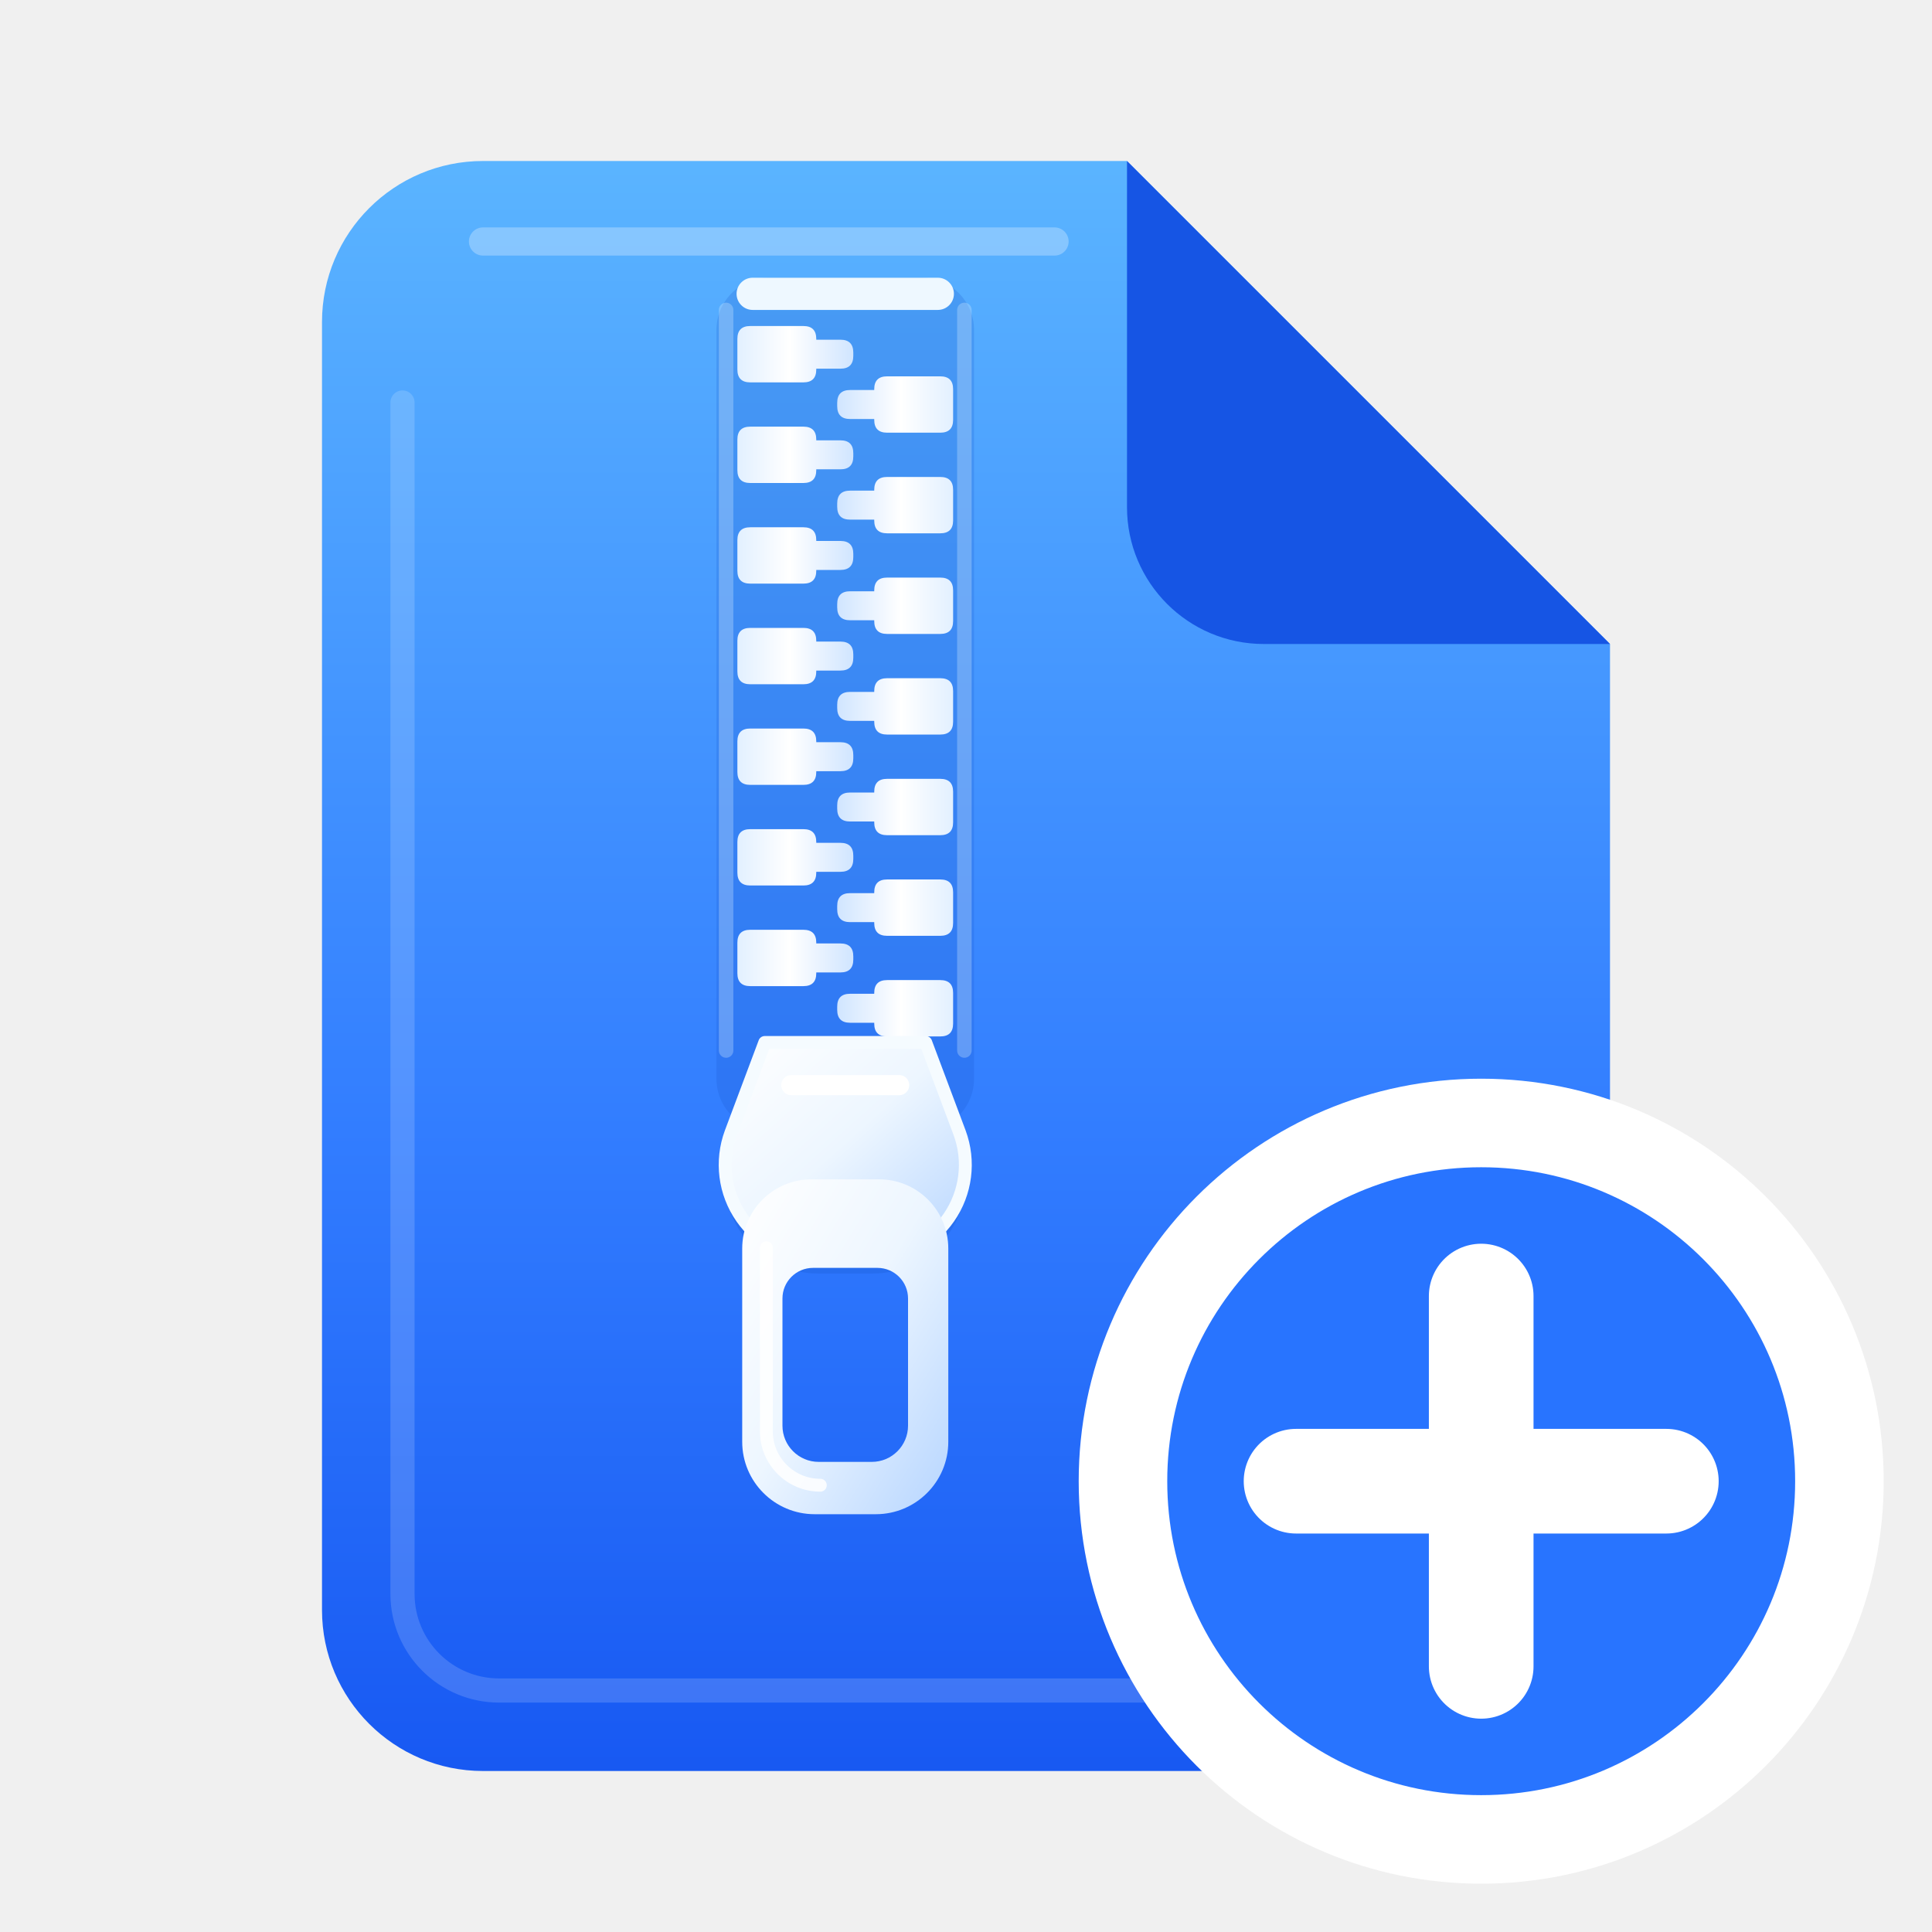
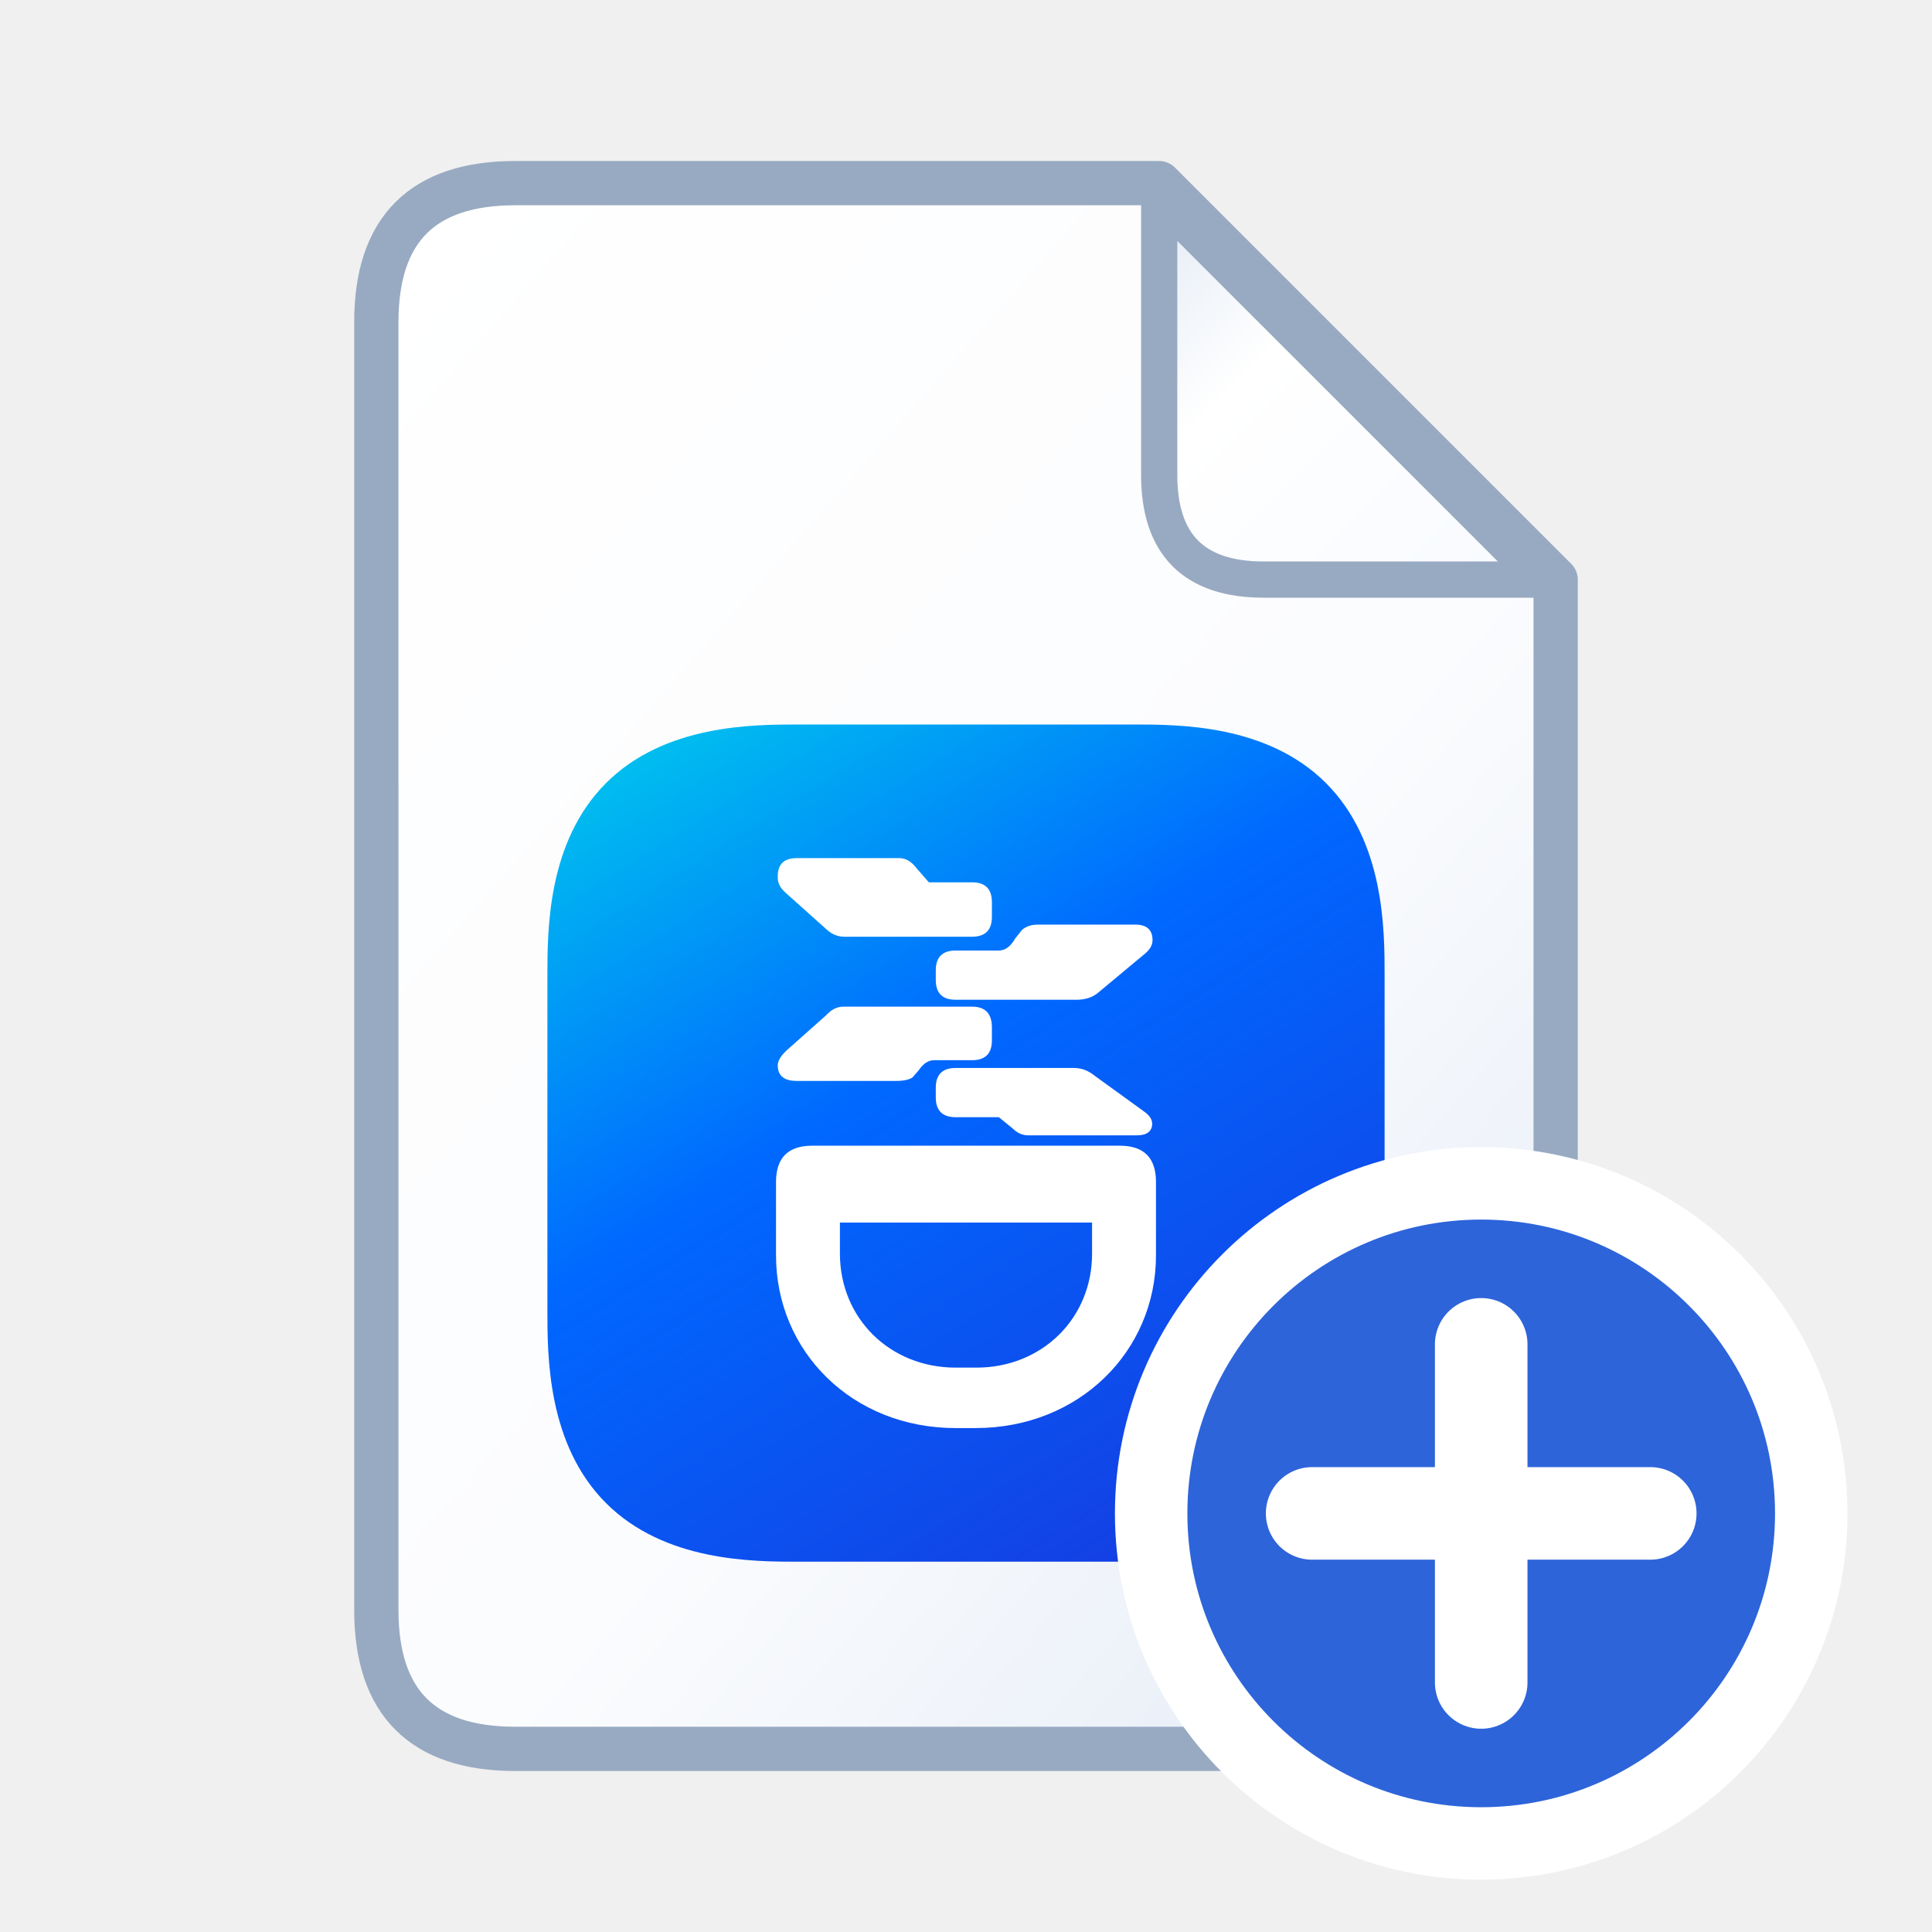
<svg xmlns="http://www.w3.org/2000/svg" width="24" height="24" viewBox="0 0 24 24" fill="none" stroke="#eceef3" stroke-width="1.5" stroke-linecap="round" stroke-linejoin="round">
  <defs>
-     <linearGradient id="sky" x2="0" y2="1">
-       <stop stop-color="#c1edff" />
-       <stop offset="1" stop-color="#85d3fb" />
+     <linearGradient id="archive-brand-blue" x1=".15" y1="0" x2=".78" y2="1">
+       <stop stop-color="#00beef" />
+       <stop offset=".42" stop-color="#0068ff" />
+       <stop offset="1" stop-color="#153de2" />
    </linearGradient>
-     <linearGradient id="blue" x2="0" y2="1">
-       <stop stop-color="#5bb5ff" />
-       <stop offset=".6" stop-color="#327dff" />
-       <stop offset="1" stop-color="#1758f2" />
+     <linearGradient id="archive-brand-paper" x1="0" y1="0" x2=".85" y2="1">
+       <stop stop-color="#fff" />
+       <stop offset=".62" stop-color="#fbfcfe" />
+       <stop offset="1" stop-color="#e6edf7" />
    </linearGradient>
-     <linearGradient id="amber-warning" x2="0" y2="1">
-       <stop stop-color="#ffc838" />
-       <stop offset="1" stop-color="#f88618" />
-     </linearGradient>
-     <linearGradient id="amber-conflict" x2="0" y2="1">
-       <stop stop-color="#fff0c8" />
-       <stop offset="1" stop-color="#ffd178" />
-     </linearGradient>
-     <linearGradient id="amber-archive" x2="0" y2="1">
-       <stop stop-color="#ffd353" />
-       <stop offset="1" stop-color="#ffaf30" />
-     </linearGradient>
-     <linearGradient id="amber-image" x2="0" y2="1">
-       <stop stop-color="#ffe5b4" />
-       <stop offset="1" stop-color="#ffd188" />
+     <linearGradient id="archive-brand-fold" x1="0" y1="0" x2="1" y2="1">
+       <stop stop-color="#e3ebf5" />
+       <stop offset=".35" stop-color="#fff" />
+       <stop offset="1" stop-color="#f7faff" />
    </linearGradient>
  </defs>
-   <path fill="url(#blue)" stroke="none" d="M6 2h8l6 6v12a2 2 0 0 1-2 2H6a2 2 0 0 1-2-2V4a2 2 0 0 1 2-2Z" />
-   <path fill="#1655e4" stroke="none" d="M14 2v4.3A1.7 1.7 0 0 0 15.7 8H20Z" />
-   <path d="M5 5v14.8A1.2 1.2 0 0 0 6.2 21h11.6" stroke="white" stroke-opacity=".16" stroke-width=".3" />
-   <path d="M6 3h7.1" stroke="white" stroke-opacity=".28" stroke-width=".35" />
-   <defs>
-     <linearGradient id="zip-teeth" x1="0" y1="0" x2="1" y2="0">
-       <stop stop-color="#e2f0ff" />
-       <stop offset=".45" stop-color="#fff" />
-       <stop offset="1" stop-color="#d0e5ff" />
-     </linearGradient>
-     <linearGradient id="zip-metal" x1="0" y1="0" x2="1" y2="1">
-       <stop stop-color="#fff" />
-       <stop offset=".48" stop-color="#edf6ff" />
-       <stop offset="1" stop-color="#b6d5ff" />
-     </linearGradient>
-   </defs>
-   <rect x="8.9" y="3.45" width="3.2" height="10.6" rx=".65" fill="#1454c9" fill-opacity=".2" stroke="none" />
-   <path d="M9.02 3.85v9.2m2.96-9.2v9.2" stroke="#d9edff" stroke-opacity=".3" stroke-width=".18" />
-   <rect x="9.15" y="3.45" width="2.7" height=".4" rx=".2" fill="#eef8ff" stroke="none" />
-   <g fill="url(#zip-teeth)" stroke="none">
-     <path d="M9.32 4.05h.66q.16 0 .16.16v.01h.3q.16 0 .16.16v.04q0 .16-.16.16h-.3v.01q0 .16-.16.16h-.66q-.16 0-.16-.16v-.38q0-.16.16-.16Z" />
-     <g transform="translate(21 .625) scale(-1 1)">
-       <path d="M9.32 4.05h.66q.16 0 .16.16v.01h.3q.16 0 .16.16v.04q0 .16-.16.16h-.3v.01q0 .16-.16.16h-.66q-.16 0-.16-.16v-.38q0-.16.16-.16Z" />
-     </g>
-     <path d="M9.32 5.30h.66q.16 0 .16.16v.01h.3q.16 0 .16.16v.04q0 .16-.16.16h-.3v.01q0 .16-.16.16h-.66q-.16 0-.16-.16v-.38q0-.16.16-.16Z" />
-     <g transform="translate(21 .625) scale(-1 1)">
-       <path d="M9.32 5.30h.66q.16 0 .16.16v.01h.3q.16 0 .16.16v.04q0 .16-.16.16h-.3v.01q0 .16-.16.16h-.66q-.16 0-.16-.16v-.38q0-.16.16-.16Z" />
-     </g>
-     <path d="M9.32 6.55h.66q.16 0 .16.16v.01h.3q.16 0 .16.16v.04q0 .16-.16.16h-.3v.01q0 .16-.16.16h-.66q-.16 0-.16-.16v-.38q0-.16.16-.16Z" />
-     <g transform="translate(21 .625) scale(-1 1)">
-       <path d="M9.32 6.55h.66q.16 0 .16.16v.01h.3q.16 0 .16.16v.04q0 .16-.16.16h-.3v.01q0 .16-.16.16h-.66q-.16 0-.16-.16v-.38q0-.16.16-.16Z" />
-     </g>
-     <path d="M9.32 7.80h.66q.16 0 .16.16v.01h.3q.16 0 .16.16v.04q0 .16-.16.16h-.3v.01q0 .16-.16.16h-.66q-.16 0-.16-.16v-.38q0-.16.16-.16Z" />
-     <g transform="translate(21 .625) scale(-1 1)">
-       <path d="M9.32 7.80h.66q.16 0 .16.16v.01h.3q.16 0 .16.16v.04q0 .16-.16.16h-.3v.01q0 .16-.16.16h-.66q-.16 0-.16-.16v-.38q0-.16.16-.16Z" />
-     </g>
-     <path d="M9.32 9.05h.66q.16 0 .16.16v.01h.3q.16 0 .16.16v.04q0 .16-.16.16h-.3v.01q0 .16-.16.16h-.66q-.16 0-.16-.16v-.38q0-.16.16-.16Z" />
-     <g transform="translate(21 .625) scale(-1 1)">
-       <path d="M9.32 9.05h.66q.16 0 .16.16v.01h.3q.16 0 .16.16v.04q0 .16-.16.16h-.3v.01q0 .16-.16.16h-.66q-.16 0-.16-.16v-.38q0-.16.16-.16Z" />
-     </g>
-     <path d="M9.32 10.30h.66q.16 0 .16.16v.01h.3q.16 0 .16.16v.04q0 .16-.16.16h-.3v.01q0 .16-.16.16h-.66q-.16 0-.16-.16v-.38q0-.16.16-.16Z" />
-     <g transform="translate(21 .625) scale(-1 1)">
-       <path d="M9.32 10.30h.66q.16 0 .16.16v.01h.3q.16 0 .16.16v.04q0 .16-.16.16h-.3v.01q0 .16-.16.16h-.66q-.16 0-.16-.16v-.38q0-.16.16-.16Z" />
-     </g>
-     <path d="M9.32 11.55h.66q.16 0 .16.16v.01h.3q.16 0 .16.16v.04q0 .16-.16.16h-.3v.01q0 .16-.16.16h-.66q-.16 0-.16-.16v-.38q0-.16.16-.16Z" />
-     <g transform="translate(21 .625) scale(-1 1)">
-       <path d="M9.32 11.55h.66q.16 0 .16.16v.01h.3q.16 0 .16.16v.04q0 .16-.16.16h-.3v.01q0 .16-.16.16h-.66q-.16 0-.16-.16v-.38q0-.16.16-.16Z" />
-     </g>
+   <path fill="url(#archive-brand-paper)" stroke="#98aac2" stroke-width=".55" d="M6.4 2.275H14.4L19.325 7.2V20.4Q19.325 21.725 18 21.725H6.4Q4.675 21.725 4.675 20V4Q4.675 2.275 6.4 2.275Z" />
+   <path fill="url(#archive-brand-fold)" stroke="#98aac2" stroke-width=".45" d="M14.4 2.45V5.9Q14.4 7.2 15.7 7.2H19.15Z" />
+   <path d="M9.92 9H14.08C14.648 9 15.744 9 16.472 9.728C17.2 10.456 17.2 11.552 17.2 12.12V16.28C17.2 16.848 17.2 17.944 16.472 18.672C15.744 19.4 14.648 19.4 14.08 19.4H9.92C9.352 19.4 8.256 19.4 7.528 18.672C6.8 17.944 6.8 16.848 6.8 16.28V12.12C6.8 11.552 6.8 10.456 7.528 9.728C8.256 9 9.352 9 9.92 9Z" fill="url(#archive-brand-blue)" stroke="none" />
+   <g fill="#fff" stroke="none" transform="translate(9.64 10.66) scale(0.01072727) translate(-407 -325)">
+     <path d="M431 325H550Q561 325 570 337L584 353H634Q657 353 657 376V393Q657 416 634 416H486Q475 416 466 408L418 365Q409 357 409 348V346Q409 325 431 325Z" fill-rule="evenodd" />
+     <path d="M615 432H665Q676 432 684 418L692 408Q699 402 710 402H823Q843 402 843 420Q843 428 835 435L781 480Q771 489 755 489H615Q592 489 592 466V455Q592 432 615 432Z" fill-rule="evenodd" />
+     <path d="M485 497H634Q657 497 657 521V536Q657 559 634 559H590Q580 559 572 571L565 579Q559 583 546 583H431Q409 583 409 565Q409 557 420 547L465 507Q474 497 485 497Z" fill-rule="evenodd" />
+     <path d="M615 568H752Q765 568 776 577L834 619Q845 627 842 637Q839 646 825 646H699Q689 646 681 638L665 625H615Q592 625 592 602V591Q592 568 615 568Z" fill-rule="evenodd" />
+     <path d="M449 658H805Q847 658 847 700V785C847 896 758 985 638 985H615C495 985 407 896 407 785V700Q407 658 449 658Z M481 747H773V783C773 858 715 915 639 915H615C539 915 481 858 481 783Z" fill-rule="evenodd" />
  </g>
-   <path d="M9.5 12.95h2l.42 1.12a1.15 1.15 0 0 1-1.08 1.55h-.68a1.15 1.15 0 0 1-1.08-1.55Z" fill="#1454c9" fill-opacity=".25" stroke="none" transform="translate(0 .2)" />
-   <path d="M9.5 12.95h2l.42 1.12a1.15 1.15 0 0 1-1.08 1.55h-.68a1.15 1.15 0 0 1-1.08-1.55Z" fill="url(#zip-metal)" stroke="#f5fbff" stroke-width=".16" />
-   <path d="M9.83 13.48h1.34" stroke="white" stroke-width=".25" />
-   <path fill="url(#zip-metal)" stroke="none" fill-rule="evenodd" d="M10.08 14.65h.84a.86.86 0 0 1 .86.86v2.4a.9.9 0 0 1-.9.9h-.76a.9.9 0 0 1-.9-.9v-2.4a.86.86 0 0 1 .86-.86Z M10.1 15.75a.38.38 0 0 0-.38.38v1.58a.45.45 0 0 0 .45.45h.66a.45.45 0 0 0 .45-.45v-1.58a.38.38 0 0 0-.38-.38Z" />
-   <path d="M9.52 15.5v2.28a.67.67 0 0 0 .67.67" stroke="white" stroke-opacity=".85" stroke-width=".16" />
-   <circle cx="18.4" cy="18.4" r="4.45" fill="#2874ff" stroke="white" stroke-width="1.1" />
-   <path stroke="white" stroke-width="1.3" d="M18.4 16.1v4.6 M16.1 18.4h4.6" />
+   <circle cx="18.4" cy="18.8" r="4.1" fill="#2d64da" stroke="#fff" stroke-width=".9" />
+   <path d="M18.4 16.7v4.2m-2.1-2.1h4.2" fill="none" stroke="#fff" stroke-width="1.15" />
</svg>
